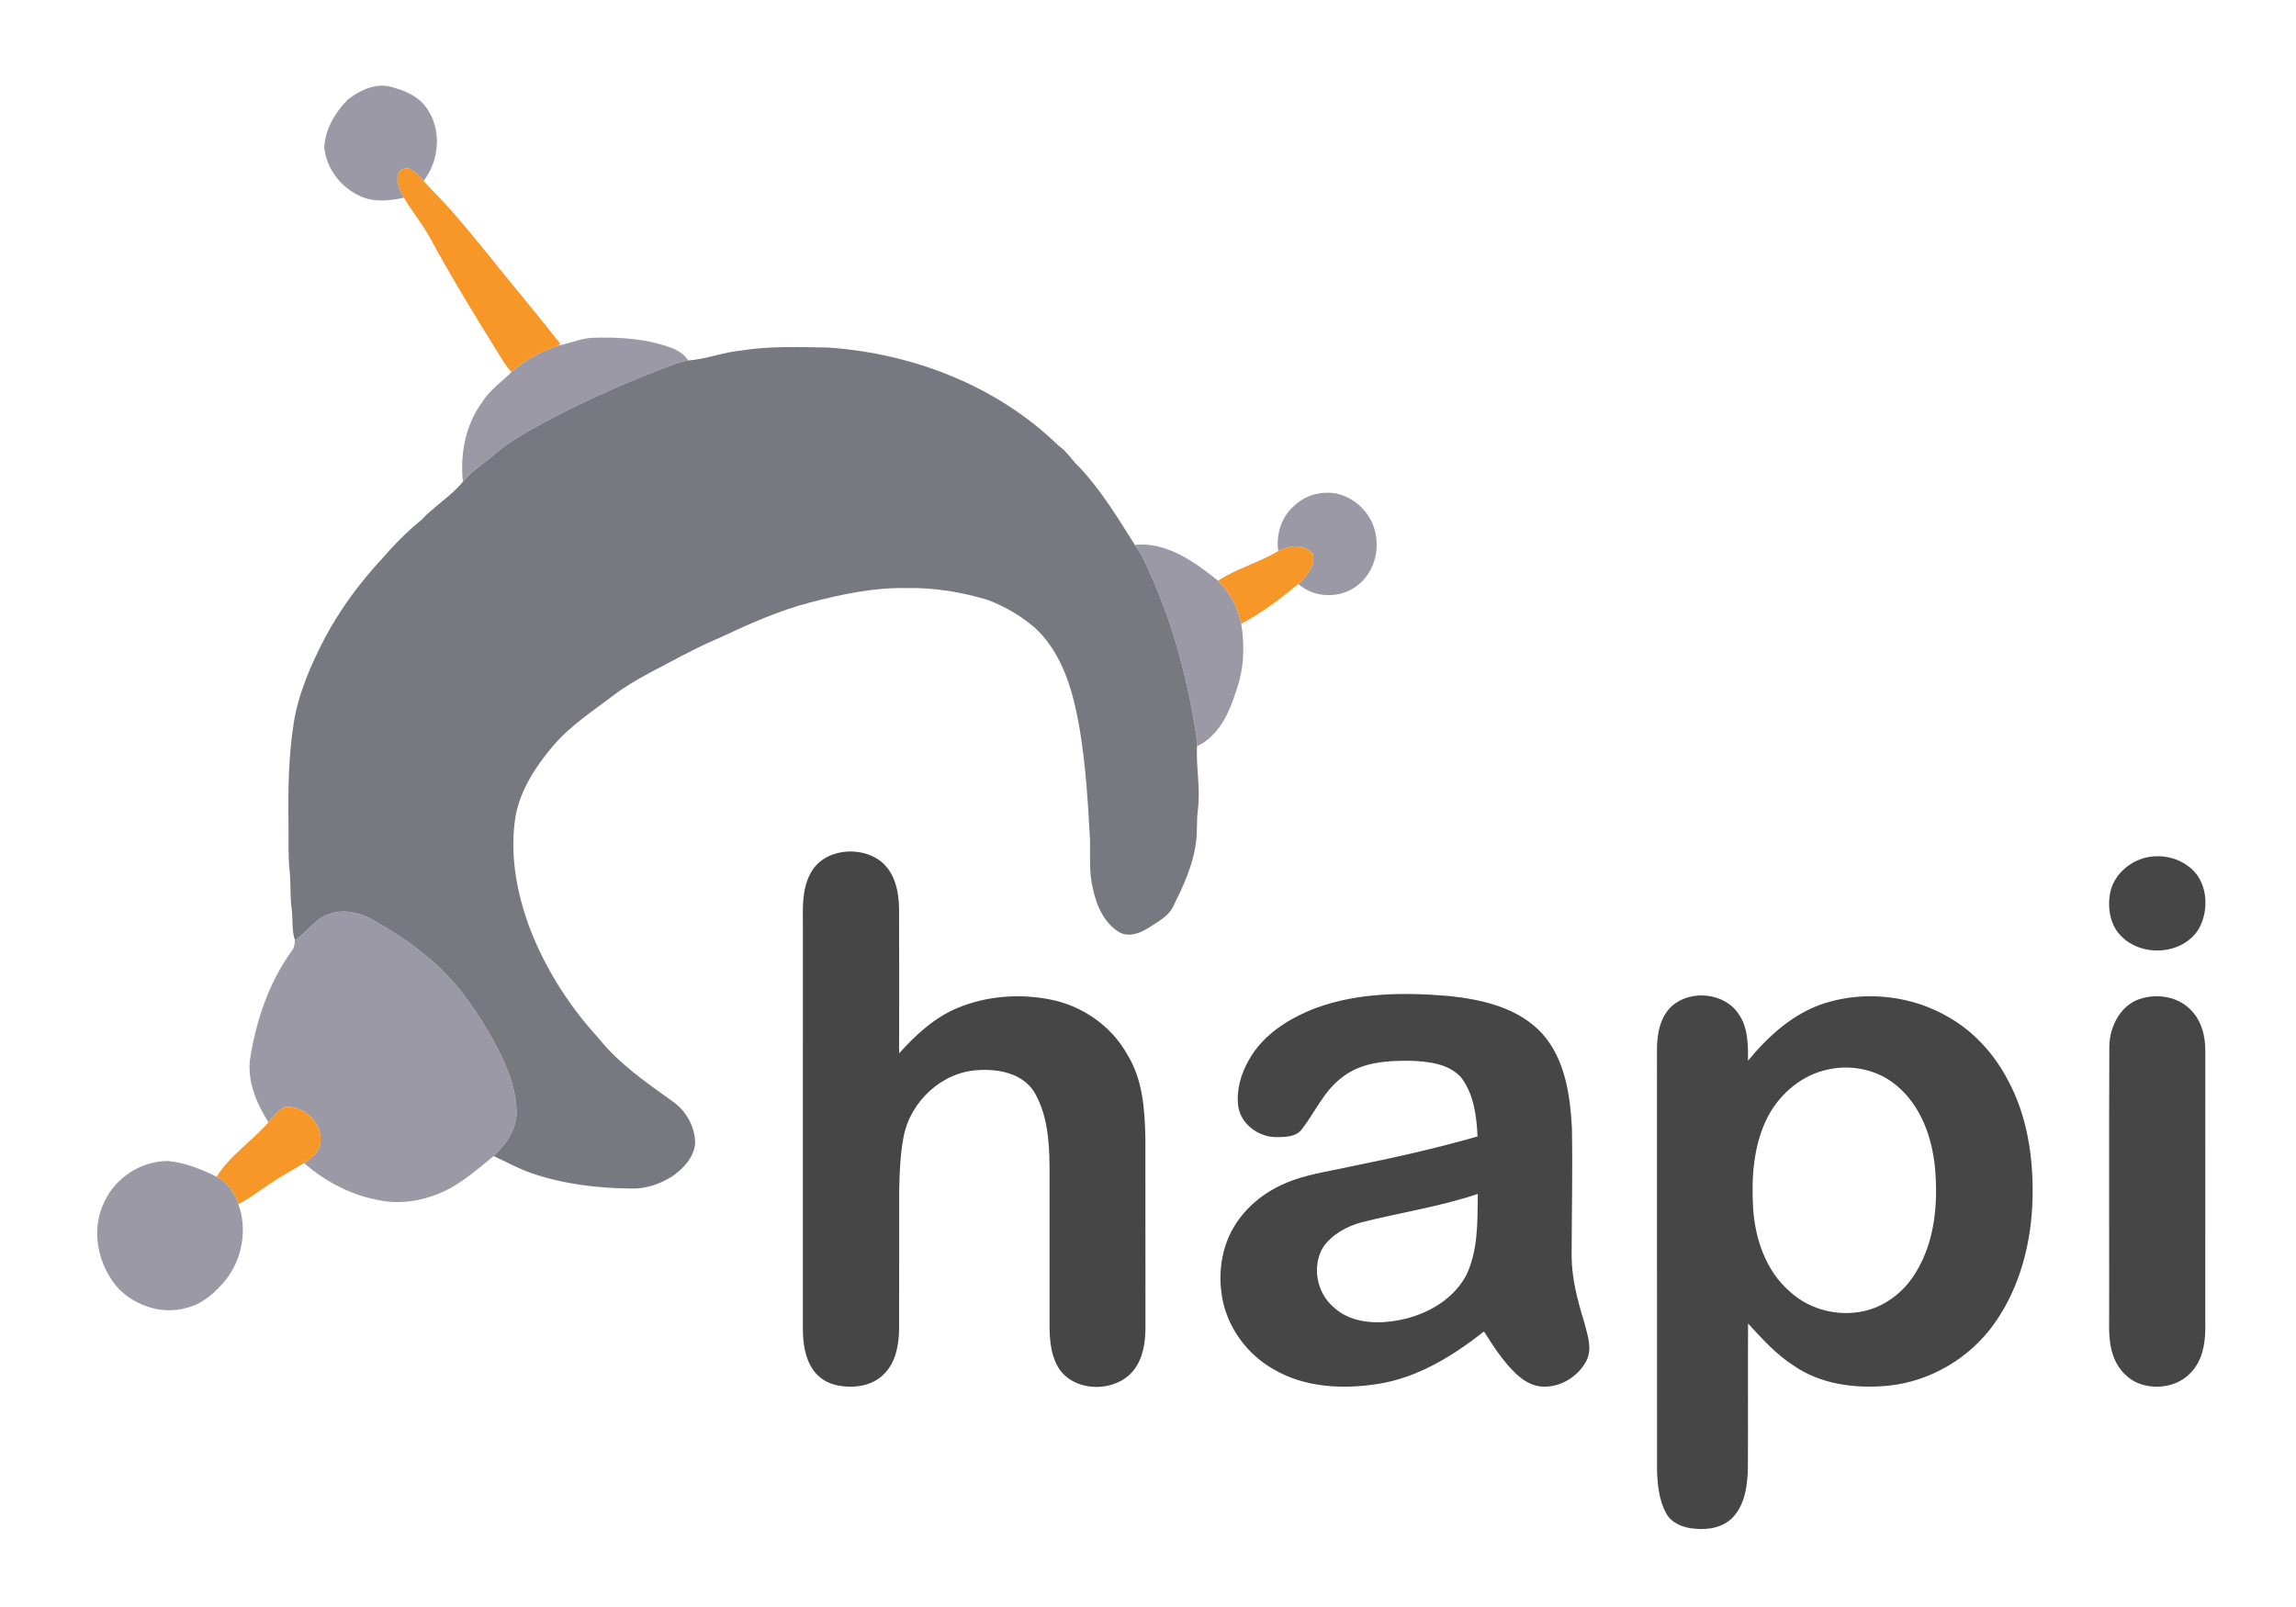
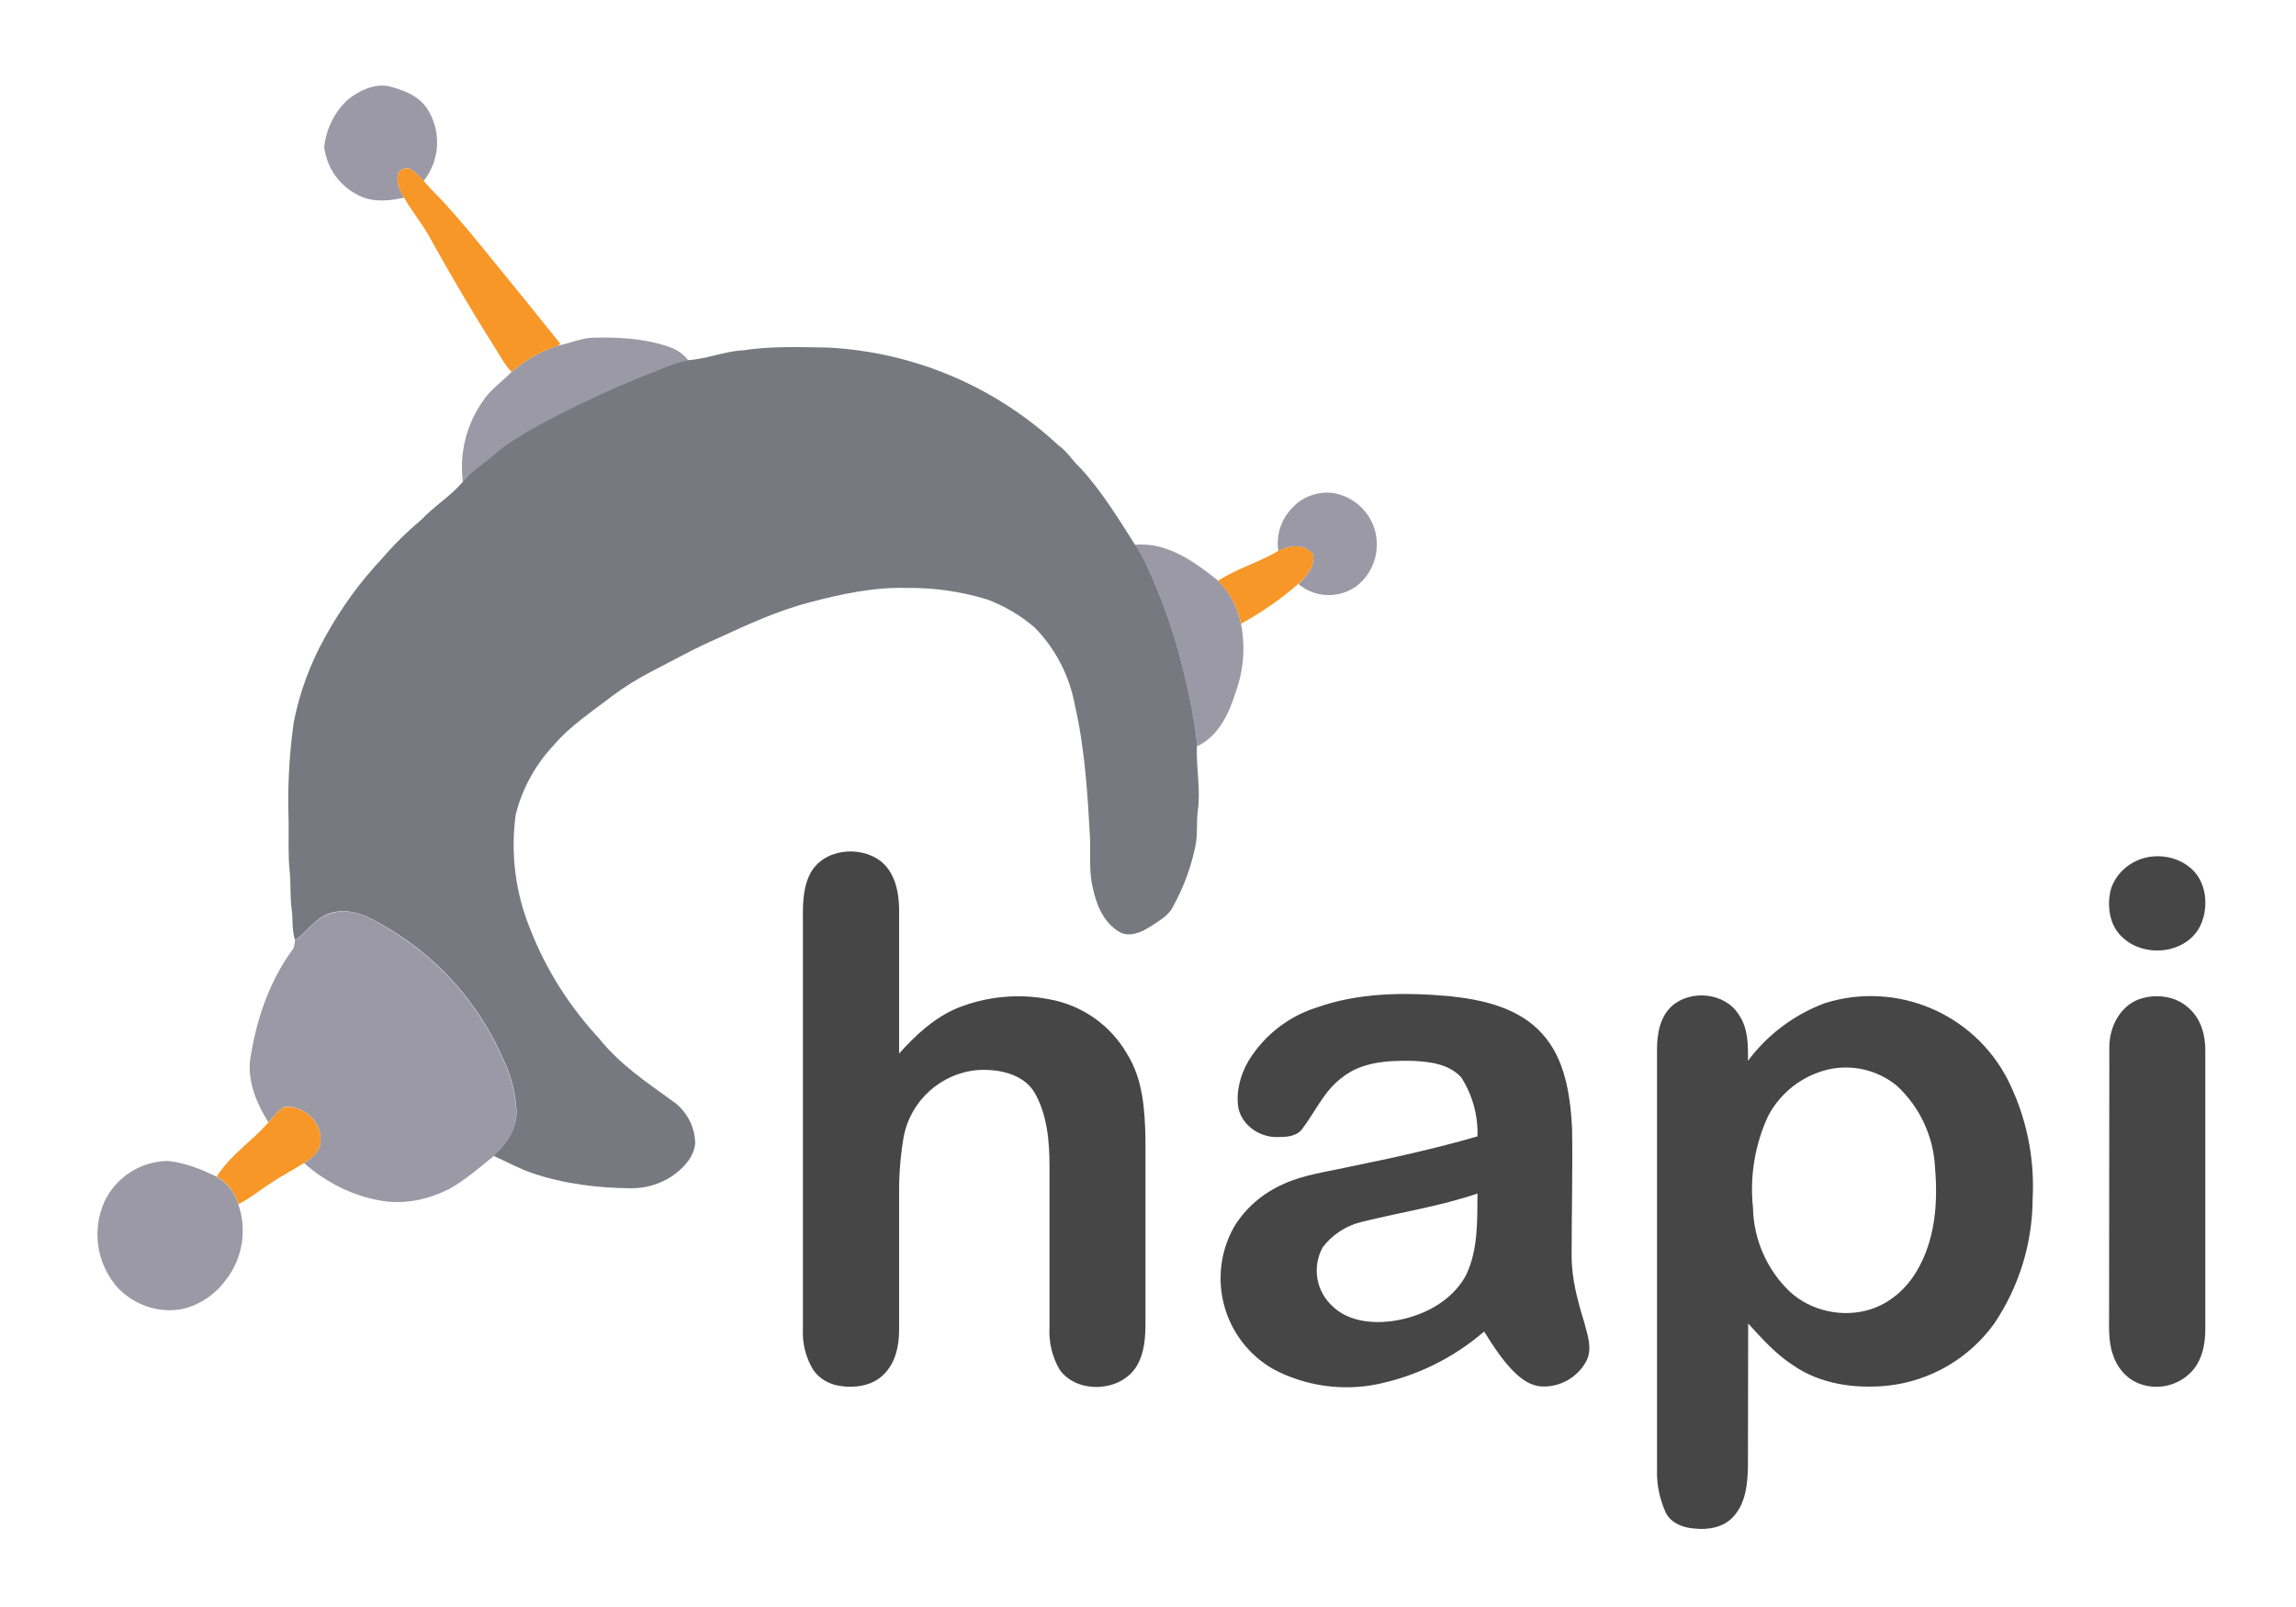
- <svg xmlns="http://www.w3.org/2000/svg" width="1000pt" height="700pt" viewBox="0 0 1000 700" version="1.1">
-   <g id="#9b99a6ff">
-     <path fill="#9b99a6" opacity="1.00" d=" M 151.48 43.39 C 156.36 39.53 162.71 36.48 169.07 37.53 C 175.38 39.06 182.04 41.52 185.85 47.11 C 192.49 56.48 191.41 69.78 184.56 78.74 L 184.04 78.22 C 182.50 76.68 181.00 75.04 179.14 73.88 C 177.09 72.53 173.82 73.68 173.26 76.12 C 172.53 79.70 174.25 83.12 175.97 86.15 C 169.92 87.39 163.34 88.22 157.50 85.69 C 148.75 82.09 141.99 73.51 141.24 64.00 C 141.72 56.15 146.01 48.87 151.48 43.39 Z" />
-     <path fill="#9b99a6" opacity="1.00" d=" M 243.22 150.50 C 248.21 149.64 252.89 147.35 258.00 147.14 C 269.33 146.75 280.90 147.45 291.68 151.24 C 294.83 152.38 297.94 154.11 299.80 157.02 C 295.14 157.85 290.80 159.75 286.41 161.41 C 269.08 168.21 252.05 175.81 235.70 184.71 C 228.50 188.66 221.29 192.73 215.08 198.15 C 210.63 202.10 205.38 205.18 201.61 209.85 C 200.32 197.73 202.76 184.90 210.14 175.00 C 213.35 169.76 218.57 166.38 222.77 162.04 C 228.58 156.69 235.78 153.03 243.22 150.50 Z" />
-     <path fill="#9b99a6" opacity="1.00" d=" M 564.01 220.03 C 568.49 215.82 574.90 214.02 580.95 214.80 C 588.36 215.94 594.83 221.24 597.79 228.08 C 601.71 237.27 599.24 249.00 591.11 255.11 C 583.73 260.83 572.46 260.63 565.46 254.37 C 569.00 251.07 573.00 246.52 571.82 241.33 C 568.29 236.78 561.27 237.43 556.73 240.05 C 555.65 232.72 558.20 224.79 564.01 220.03 Z" />
-     <path fill="#9b99a6" opacity="1.00" d=" M 494.25 237.33 C 508.16 235.97 520.23 244.70 530.51 252.95 C 535.63 258.00 539.22 264.64 540.59 271.70 C 542.28 281.56 541.75 291.78 538.30 301.22 C 535.44 310.59 530.66 320.75 521.34 325.08 C 521.23 319.65 520.00 314.34 519.08 309.01 C 515.14 288.01 509.02 267.36 500.07 247.94 C 498.46 244.23 496.65 240.60 494.25 237.33 Z" />
-     <path fill="#9b99a6" opacity="1.00" d=" M 143.13 398.18 C 150.51 395.44 158.57 398.03 164.92 402.10 C 178.86 410.22 192.06 420.16 201.86 433.12 C 208.43 441.85 214.25 451.20 218.91 461.09 C 222.21 468.32 224.81 476.06 224.98 484.07 C 225.19 491.77 220.44 498.55 215.02 503.57 C 208.84 508.61 202.78 513.92 195.75 517.76 C 186.71 522.51 176.08 524.86 165.94 522.96 C 153.50 520.88 141.85 514.91 132.42 506.61 C 135.81 504.44 139.60 501.42 139.60 497.00 C 140.29 488.73 132.17 481.54 124.13 482.15 C 121.07 483.50 119.13 486.46 116.93 488.85 C 111.87 480.92 107.89 471.61 108.81 462.03 C 111.37 445.02 116.96 428.16 127.13 414.13 C 128.20 412.85 128.31 411.16 128.46 409.58 C 133.61 406.10 137.09 400.34 143.13 398.18 Z" />
-     <path fill="#9b99a6" opacity="1.00" d=" M 45.51 523.40 C 50.37 512.91 61.47 505.78 73.00 505.72 C 80.54 506.37 87.65 509.28 94.38 512.57 C 99.07 514.99 102.25 519.58 103.83 524.52 C 107.80 535.52 105.57 548.30 98.36 557.46 C 93.87 562.89 88.40 567.99 81.34 569.67 C 70.85 572.77 59.29 568.97 51.68 561.39 C 42.61 551.34 39.30 535.76 45.51 523.40 Z" />
-   </g>
-   <g id="#f79727ff">
-     <path fill="#f79727" opacity="1.00" d=" M 173.26 76.12 C 173.82 73.68 177.09 72.53 179.14 73.88 C 181.00 75.04 182.50 76.68 184.04 78.22 C 186.84 81.65 190.09 84.65 193.11 87.88 C 205.40 101.39 216.46 115.95 228.12 129.99 C 233.47 136.51 238.77 143.07 244.00 149.69 L 243.22 150.50 C 235.78 153.03 228.58 156.69 222.77 162.04 C 220.27 159.47 218.57 156.32 216.67 153.32 C 206.34 136.83 196.31 120.14 186.98 103.06 C 183.69 97.18 179.35 91.97 175.97 86.15 C 174.25 83.12 172.53 79.70 173.26 76.12 Z" />
-     <path fill="#f79727" opacity="1.00" d=" M 556.73 240.05 C 561.27 237.43 568.29 236.78 571.82 241.33 C 573.00 246.52 569.00 251.07 565.46 254.37 C 557.71 260.84 549.56 267.01 540.59 271.70 C 539.22 264.64 535.63 258.00 530.51 252.95 C 538.70 247.58 548.33 245.05 556.73 240.05 Z" />
-     <path fill="#f79727" opacity="1.00" d=" M 116.93 488.85 C 119.13 486.46 121.07 483.50 124.13 482.15 C 132.17 481.54 140.29 488.73 139.60 497.00 C 139.60 501.42 135.81 504.44 132.42 506.61 C 127.70 509.51 122.83 512.15 118.21 515.21 C 113.40 518.29 108.97 521.96 103.83 524.52 C 102.25 519.58 99.07 514.99 94.38 512.57 C 100.22 503.20 109.79 497.10 116.93 488.85 Z" />
-   </g>
-   <g id="#787880ff">
-     <path fill="#787880" opacity="1.00" d=" M 323.07 152.65 C 335.51 150.66 348.14 151.19 360.69 151.39 C 397.54 153.90 434.30 168.07 460.96 194.06 C 464.71 196.64 467.00 200.66 470.31 203.70 C 479.73 213.81 486.92 225.70 494.25 237.33 C 496.65 240.60 498.46 244.23 500.07 247.94 C 509.02 267.36 515.14 288.01 519.08 309.01 C 520.00 314.34 521.23 319.65 521.34 325.08 C 520.89 334.44 522.97 343.80 521.68 353.14 C 521.05 358.20 521.62 363.34 520.69 368.36 C 519.25 377.79 515.11 386.48 510.93 394.95 C 508.93 399.17 504.53 401.28 500.85 403.78 C 497.10 406.22 492.13 408.45 487.77 406.21 C 480.88 402.29 477.56 394.45 475.99 387.03 C 474.26 380.15 474.86 373.03 474.76 366.02 C 473.67 346.44 472.58 326.71 468.24 307.52 C 465.33 294.94 460.35 282.26 450.64 273.36 C 444.49 268.17 437.45 263.98 429.89 261.22 C 418.58 257.86 406.79 255.91 394.97 256.16 C 380.70 255.84 366.64 258.83 352.91 262.42 C 339.02 266.03 325.90 271.95 312.94 278.02 C 302.65 282.38 292.92 287.87 283.03 293.04 C 277.49 296.03 272.01 299.17 267.02 303.02 C 257.99 309.91 248.28 316.16 240.88 324.91 C 233.46 333.66 226.87 343.66 224.62 355.09 C 221.79 371.91 225.01 389.21 231.00 405.01 C 237.85 422.45 248.08 438.50 260.75 452.29 C 269.51 463.27 281.17 471.31 292.48 479.43 C 298.67 483.49 302.73 490.67 302.78 498.10 C 302.20 504.30 297.47 509.16 292.59 512.55 C 287.33 515.80 281.18 517.91 274.95 517.72 C 260.36 517.59 245.65 515.85 231.80 511.13 C 225.96 509.17 220.59 506.14 215.02 503.57 C 220.44 498.55 225.19 491.77 224.98 484.07 C 224.81 476.06 222.21 468.32 218.91 461.09 C 214.25 451.20 208.43 441.85 201.86 433.12 C 192.06 420.16 178.86 410.22 164.92 402.10 C 158.57 398.03 150.51 395.44 143.13 398.18 C 137.09 400.34 133.61 406.10 128.46 409.58 C 126.95 405.19 127.66 400.46 127.05 395.93 C 126.29 390.64 126.71 385.29 126.20 379.99 C 125.39 372.68 125.78 365.31 125.65 357.97 C 125.44 343.62 125.71 329.19 127.92 314.98 C 130.06 301.79 135.48 289.41 141.62 277.64 C 148.28 265.18 156.78 253.74 166.38 243.38 C 171.63 237.34 177.23 231.57 183.47 226.55 C 189.08 220.50 196.36 216.23 201.61 209.85 C 205.38 205.18 210.63 202.10 215.08 198.15 C 221.29 192.73 228.50 188.66 235.70 184.71 C 252.05 175.81 269.08 168.21 286.41 161.41 C 290.80 159.75 295.14 157.85 299.80 157.02 C 307.71 156.43 315.17 153.35 323.07 152.65 Z" />
-   </g>
-   <g id="#464646ff">
-     <path fill="#464646" opacity="1.00" d=" M 352.84 380.74 C 358.35 369.70 374.55 368.04 383.74 375.27 C 389.82 380.19 391.51 388.46 391.58 395.91 C 391.67 416.88 391.63 437.85 391.60 458.82 C 398.82 450.84 406.94 443.25 417.01 439.07 C 429.60 433.83 443.80 432.74 457.14 435.31 C 471.09 437.99 483.89 446.66 490.85 459.14 C 497.77 470.07 498.60 483.40 498.86 495.99 C 498.91 522.66 498.85 549.33 498.89 576.00 C 498.99 582.48 498.53 589.34 495.05 595.00 C 488.29 606.41 469.23 607.35 461.51 596.57 C 457.87 591.16 457.17 584.42 457.13 578.07 C 457.11 554.71 457.13 531.35 457.12 507.99 C 457.01 496.96 456.17 485.28 450.39 475.59 C 445.28 467.51 434.81 465.52 425.94 466.14 C 410.20 466.95 396.48 479.83 393.56 495.13 C 392.12 502.66 391.81 510.36 391.64 518.01 C 391.58 538.34 391.68 558.67 391.59 579.01 C 391.51 586.03 390.07 593.70 384.79 598.76 C 379.71 603.79 371.95 604.78 365.18 603.56 C 360.81 602.79 356.68 600.42 354.16 596.73 C 350.60 591.61 349.75 585.17 349.68 579.08 C 349.69 520.38 349.69 461.69 349.69 402.99 C 349.66 395.52 349.25 387.57 352.84 380.74 Z" />
-     <path fill="#464646" opacity="1.00" d=" M 934.43 373.60 C 940.69 372.10 947.62 373.29 952.83 377.14 C 961.50 383.04 962.54 396.02 957.64 404.65 C 950.71 415.91 933.17 417.07 924.03 407.93 C 919.03 403.12 917.82 395.56 919.05 388.98 C 920.49 381.37 927.08 375.44 934.43 373.60 Z" />
-     <path fill="#464646" opacity="1.00" d=" M 573.13 439.08 C 591.59 432.31 611.71 432.22 631.06 433.85 C 645.67 435.38 661.45 438.99 671.74 450.29 C 681.64 461.38 683.86 476.96 684.63 491.27 C 684.98 509.85 684.55 528.44 684.50 547.02 C 684.54 556.94 687.12 566.59 690.01 576.00 C 691.37 581.45 693.71 587.52 690.87 592.90 C 687.11 599.99 678.96 604.77 670.88 603.92 C 666.86 603.47 663.31 601.21 660.41 598.51 C 654.73 593.16 650.50 586.53 646.34 579.99 C 632.75 590.66 617.41 600.17 600.06 602.85 C 584.78 605.24 568.19 604.44 554.60 596.39 C 543.07 589.88 534.57 578.18 532.28 565.11 C 530.50 554.69 531.96 543.47 537.47 534.34 C 542.41 526.11 550.11 519.71 558.85 515.84 C 568.03 511.60 578.18 510.40 587.95 508.18 C 606.62 504.42 625.23 500.30 643.53 495.02 C 643.10 486.19 641.96 476.69 636.46 469.44 C 631.18 463.40 622.54 462.45 615.01 462.09 C 604.54 461.94 592.96 462.48 584.45 469.37 C 576.60 475.22 572.75 484.51 566.89 492.06 C 564.34 495.25 559.80 495.28 556.07 495.33 C 548.41 495.42 540.64 489.92 539.34 482.16 C 538.35 475.13 540.38 467.96 543.85 461.87 C 550.03 450.64 561.46 443.54 573.13 439.08 M 592.98 532.44 C 586.51 534.21 580.09 537.72 576.23 543.34 C 571.33 551.59 573.47 563.05 580.70 569.28 C 587.40 575.63 597.29 576.74 606.08 575.57 C 618.97 573.94 632.21 567.37 638.57 555.58 C 643.89 544.57 643.47 531.98 643.65 520.05 C 627.14 525.64 609.84 528.18 592.98 532.44 Z" />
-     <path fill="#464646" opacity="1.00" d=" M 728.24 438.18 C 736.50 430.93 751.16 432.42 757.29 441.76 C 761.38 447.67 761.40 455.17 761.30 462.07 C 770.26 451.15 781.30 441.19 795.02 436.89 C 812.78 431.40 832.85 433.71 848.87 443.17 C 859.86 449.46 868.61 459.25 874.47 470.40 C 883.00 486.11 885.66 504.34 885.26 522.02 C 884.80 541.20 879.83 560.74 868.62 576.53 C 857.91 591.64 840.58 601.84 822.12 603.63 C 808.05 604.95 792.98 603.05 781.14 594.81 C 773.51 589.91 767.43 583.13 761.35 576.51 C 761.24 597.35 761.38 618.19 761.28 639.03 C 761.12 646.61 760.21 655.00 754.83 660.83 C 750.59 665.43 743.89 666.51 737.94 665.87 C 733.22 665.48 728.11 663.60 725.71 659.25 C 722.51 653.40 721.87 646.56 721.70 640.01 C 721.68 579.00 721.70 518.00 721.68 456.99 C 721.71 450.30 723.03 442.87 728.24 438.18 M 796.50 465.80 C 785.17 468.01 775.52 476.07 770.12 486.11 C 763.74 498.32 762.76 512.54 763.54 526.06 C 764.37 539.54 769.03 553.50 779.50 562.57 C 788.73 571.09 802.58 574.15 814.56 570.37 C 823.13 567.65 830.32 561.39 834.79 553.65 C 842.78 540.28 844.10 524.08 842.79 508.88 C 841.54 495.52 836.66 481.65 826.05 472.87 C 817.99 466.05 806.77 463.60 796.50 465.80 Z" />
-     <path fill="#464646" opacity="1.00" d=" M 933.49 434.69 C 940.41 432.94 948.39 434.30 953.63 439.39 C 958.77 444.06 960.59 451.26 960.50 458.00 C 960.50 498.32 960.52 538.65 960.49 578.97 C 960.45 585.76 959.01 593.11 954.03 598.08 C 948.53 603.89 939.50 605.41 932.09 602.82 C 926.32 600.79 921.99 595.69 920.20 589.93 C 918.05 583.50 918.72 576.65 918.63 570.00 C 918.67 532.01 918.52 494.03 918.70 456.05 C 918.72 446.84 923.98 436.91 933.49 434.69 Z" />
-   </g>
+ <svg xmlns="http://www.w3.org/2000/svg" viewBox="0 0 1000 700">
+   <path fill="#9b99a6" d="M151.5 43.4c4.9-3.9 11.2-7 17.6-5.9 6.3 1.6 13 4 16.8 9.6a27 27 0 0 1-1.3 31.6l-.6-.5c-1.5-1.5-3-3.2-4.9-4.3-2-1.4-5.3-.2-5.8 2.2-.8 3.6 1 7 2.7 10-6 1.3-12.7 2.1-18.5-.4A27 27 0 0 1 141.2 64a33 33 0 0 1 10.3-20.6m91.7 107.1c5-.9 9.7-3.2 14.8-3.4 11.3-.3 22.9.3 33.7 4.1a17 17 0 0 1 8.1 5.8c-4.7.8-9 2.8-13.4 4.4a448 448 0 0 0-50.7 23.3c-7.2 4-14.4 8-20.6 13.5-4.5 3.9-9.7 7-13.5 11.7a50 50 0 0 1 8.5-34.9c3.3-5.2 8.5-8.6 12.7-13a57 57 0 0 1 20.4-11.5M564 220a21 21 0 0 1 17-5.2 23 23 0 0 1 16.8 13.3 23 23 0 0 1-6.7 27 20.6 20.6 0 0 1-25.6-.7c3.5-3.3 7.5-7.9 6.3-13-3.5-4.6-10.5-4-15-1.3a22 22 0 0 1 7.2-20m-69.7 17.2c13.9-1.3 26 7.4 36.2 15.6a36 36 0 0 1 10 18.8q2.9 15-2.2 29.5c-2.9 9.4-7.6 19.6-17 23.9 0-5.5-1.3-10.8-2.2-16-4-21-10-41.7-19-61.2a54 54 0 0 0-5.9-10.6M143.1 398.2c7.4-2.8 15.5-.2 21.8 3.9a123 123 0 0 1 54 59 59 59 0 0 1 6 23c.3 7.7-4.5 14.4-9.9 19.5-6.2 5-12.2 10.3-19.2 14.2-9 4.7-19.7 7-29.9 5.2-12.4-2.1-24-8-33.5-16.4 3.4-2.2 7.2-5.2 7.2-9.6.7-8.3-7.4-15.5-15.5-14.9-3 1.4-5 4.4-7.2 6.8-5-8-9-17.3-8-26.9 2.5-17 8-33.8 18.2-47.9 1.1-1.2 1.2-3 1.4-4.5 5.1-3.5 8.6-9.3 14.6-11.4M45.5 523.4A31 31 0 0 1 73 505.7c7.5.7 14.7 3.6 21.4 6.9a20 20 0 0 1 9.4 12 35 35 0 0 1-5.4 32.9 33 33 0 0 1-17 12.2c-10.6 3-22.1-.7-29.7-8.3a35 35 0 0 1-6.2-38" />
+   <path fill="#f79727" d="M173.3 76.1c.5-2.4 3.8-3.6 5.8-2.2q2.7 1.8 5 4.3c2.7 3.5 6 6.5 9 9.7 12.3 13.5 23.4 28 35 42l15.9 19.8-.8.8a57 57 0 0 0-20.4 11.5c-2.5-2.5-4.2-5.7-6.1-8.7a979 979 0 0 1-29.7-50.2c-3.3-6-7.7-11.1-11-17-1.7-3-3.5-6.4-2.7-10M556.7 240c4.6-2.6 11.6-3.2 15.1 1.3 1.2 5.2-2.8 9.8-6.3 13a142 142 0 0 1-25 17.4c-1.3-7-4.9-13.7-10-18.7 8.2-5.4 17.8-8 26.2-13M117 488.9c2.1-2.4 4-5.4 7.1-6.7 8-.7 16.2 6.5 15.5 14.8 0 4.4-3.8 7.4-7.2 9.6-4.7 3-9.6 5.5-14.2 8.6-4.8 3-9.2 6.8-14.4 9.3a20 20 0 0 0-9.4-12c5.8-9.3 15.4-15.4 22.5-23.6" />
+   <path fill="#787880" d="M323 152.7c12.5-2 25.1-1.5 37.7-1.3A159 159 0 0 1 461 194c3.7 2.5 6 6.6 9.3 9.6 9.4 10.1 16.6 22 24 33.6q3.4 5 5.8 10.6c9 19.5 15 40.1 19 61.1.9 5.3 2.1 10.6 2.2 16-.4 9.4 1.7 18.8.4 28.1-.7 5.1 0 10.2-1 15.3a93 93 0 0 1-9.8 26.6c-2 4.2-6.4 6.3-10 8.8-3.8 2.4-8.8 4.6-13.1 2.4-7-4-10.2-11.7-11.8-19.2-1.7-6.9-1.1-14-1.2-21-1.1-19.6-2.2-39.3-6.6-58.5a65 65 0 0 0-17.6-34.1 69 69 0 0 0-20.7-12.2 115 115 0 0 0-35-5c-14.2-.4-28.3 2.6-42 6.2-13.9 3.6-27 9.6-40 15.6-10.2 4.4-20 9.9-29.9 15q-8.4 4.4-16 10c-9 7-18.7 13.2-26.1 22a68 68 0 0 0-16.3 30 97 97 0 0 0 6.4 50c6.8 17.4 17 33.5 29.8 47.3 8.7 11 20.4 19 31.7 27.1a23 23 0 0 1 10.3 18.7c-.6 6.2-5.3 11-10.2 14.4a32 32 0 0 1-17.7 5.2c-14.5-.1-29.2-1.9-43.1-6.6-5.8-2-11.2-5-16.8-7.5 5.4-5 10.2-11.8 10-19.5a59 59 0 0 0-6-23 123 123 0 0 0-54-59c-6.4-4-14.5-6.7-21.9-4-6 2.2-9.5 8-14.6 11.5-1.5-4.4-.8-9.1-1.5-13.7-.7-5.3-.3-10.6-.8-16-.8-7.2-.4-14.6-.5-22a248 248 0 0 1 2.2-43 125 125 0 0 1 13.7-37.3 166 166 0 0 1 24.8-34.2q7.8-9.1 17-16.8c5.7-6.1 13-10.4 18.2-16.7 3.8-4.7 9-7.8 13.5-11.7 6.2-5.5 13.4-9.5 20.6-13.5a448 448 0 0 1 50.7-23.3c4.4-1.7 8.7-3.6 13.4-4.4 8-.6 15.4-3.7 23.3-4.3" />
+   <path fill="#464646" d="M352.8 380.7c5.6-11 21.8-12.7 31-5.4 6 4.9 7.7 13.2 7.8 20.6v63c7.2-8 15.3-15.6 25.4-19.8a71 71 0 0 1 40.1-3.8 49 49 0 0 1 33.8 23.8c6.9 11 7.7 24.3 8 36.9v80c0 6.5-.4 13.3-3.8 19-6.8 11.4-25.9 12.4-33.6 1.6a33 33 0 0 1-4.4-18.5V508c0-11-1-22.7-6.7-32.4-5.1-8-15.6-10-24.5-9.5a36 36 0 0 0-32.3 29 138 138 0 0 0-2 23v61c0 7-1.5 14.6-6.8 19.7-5 5-12.9 6-19.6 4.8-4.4-.8-8.5-3.2-11-6.9a31 31 0 0 1-4.5-17.6V403c0-7.5-.4-15.4 3.1-22.3m581.6-7.1c6.3-1.5 13.2-.3 18.4 3.5 8.7 6 9.7 19 4.8 27.5-6.9 11.3-24.4 12.5-33.6 3.3-5-4.8-6.2-12.3-5-19 1.5-7.5 8-13.5 15.4-15.3M573.1 439c18.5-6.7 38.6-6.8 58-5.1 14.6 1.5 30.4 5 40.6 16.4 10 11 12.2 26.7 13 41 .3 18.6-.2 37.1-.2 55.7 0 10 2.6 19.6 5.5 29 1.4 5.5 3.7 11.5.9 16.9a21 21 0 0 1-20 11c-4-.4-7.6-2.7-10.5-5.4-5.7-5.3-9.9-12-14-18.5a103 103 0 0 1-46.3 22.9 68 68 0 0 1-45.5-6.5 45.6 45.6 0 0 1-17.1-62c5-8.3 12.6-14.7 21.4-18.6 9.1-4.2 19.3-5.4 29-7.6 18.7-3.8 37.3-7.9 55.6-13.2a45 45 0 0 0-7-25.6c-5.3-6-14-7-21.5-7.3-10.5-.2-22 .4-30.5 7.3-7.9 5.8-11.7 15.1-17.6 22.7-2.6 3.1-7.1 3.2-10.8 3.2-7.7.1-15.5-5.4-16.8-13.1-1-7 1-14.2 4.6-20.3A54 54 0 0 1 573 439m19.9 93.3a30 30 0 0 0-16.8 11 21 21 0 0 0 4.5 25.9c6.7 6.3 16.6 7.4 25.4 6.3 12.9-1.7 26.1-8.2 32.5-20 5.3-11 4.9-23.6 5-35.6-16.5 5.6-33.8 8.2-50.6 12.4m135.3-94.1c8.3-7.3 23-5.8 29 3.6 4.2 5.9 4.2 13.4 4.1 20.3a74 74 0 0 1 33.7-25.2 67 67 0 0 1 79.5 33.5 103 103 0 0 1 10.8 51.6 98 98 0 0 1-16.7 54.5 66 66 0 0 1-46.5 27.1c-14 1.4-29.1-.6-41-8.8-7.6-4.9-13.7-11.7-19.7-18.3l-.1 62.5c-.2 7.6-1 16-6.5 21.8-4.2 4.6-11 5.7-16.9 5-4.7-.3-9.8-2.2-12.2-6.5a42 42 0 0 1-4-19.3V457c0-6.7 1.3-14.1 6.5-18.8m68.3 27.6a40 40 0 0 0-26.4 20.3 76 76 0 0 0-6.6 40 52 52 0 0 0 16 36.5c9.2 8.5 23 11.5 35 7.8 8.6-2.7 15.8-9 20.3-16.7 8-13.4 9.3-29.6 8-44.8a52 52 0 0 0-16.7-36 35 35 0 0 0-29.6-7.1m137-31.1c7-1.8 14.9-.4 20.1 4.7 5.2 4.7 7 11.9 6.9 18.6v121c0 6.8-1.5 14.1-6.5 19a21 21 0 0 1-22 4.8c-5.7-2-10-7.1-11.8-12.9-2.2-6.4-1.5-13.2-1.6-19.9l.1-114c0-9.2 5.3-19 14.8-21.3" />
</svg>
